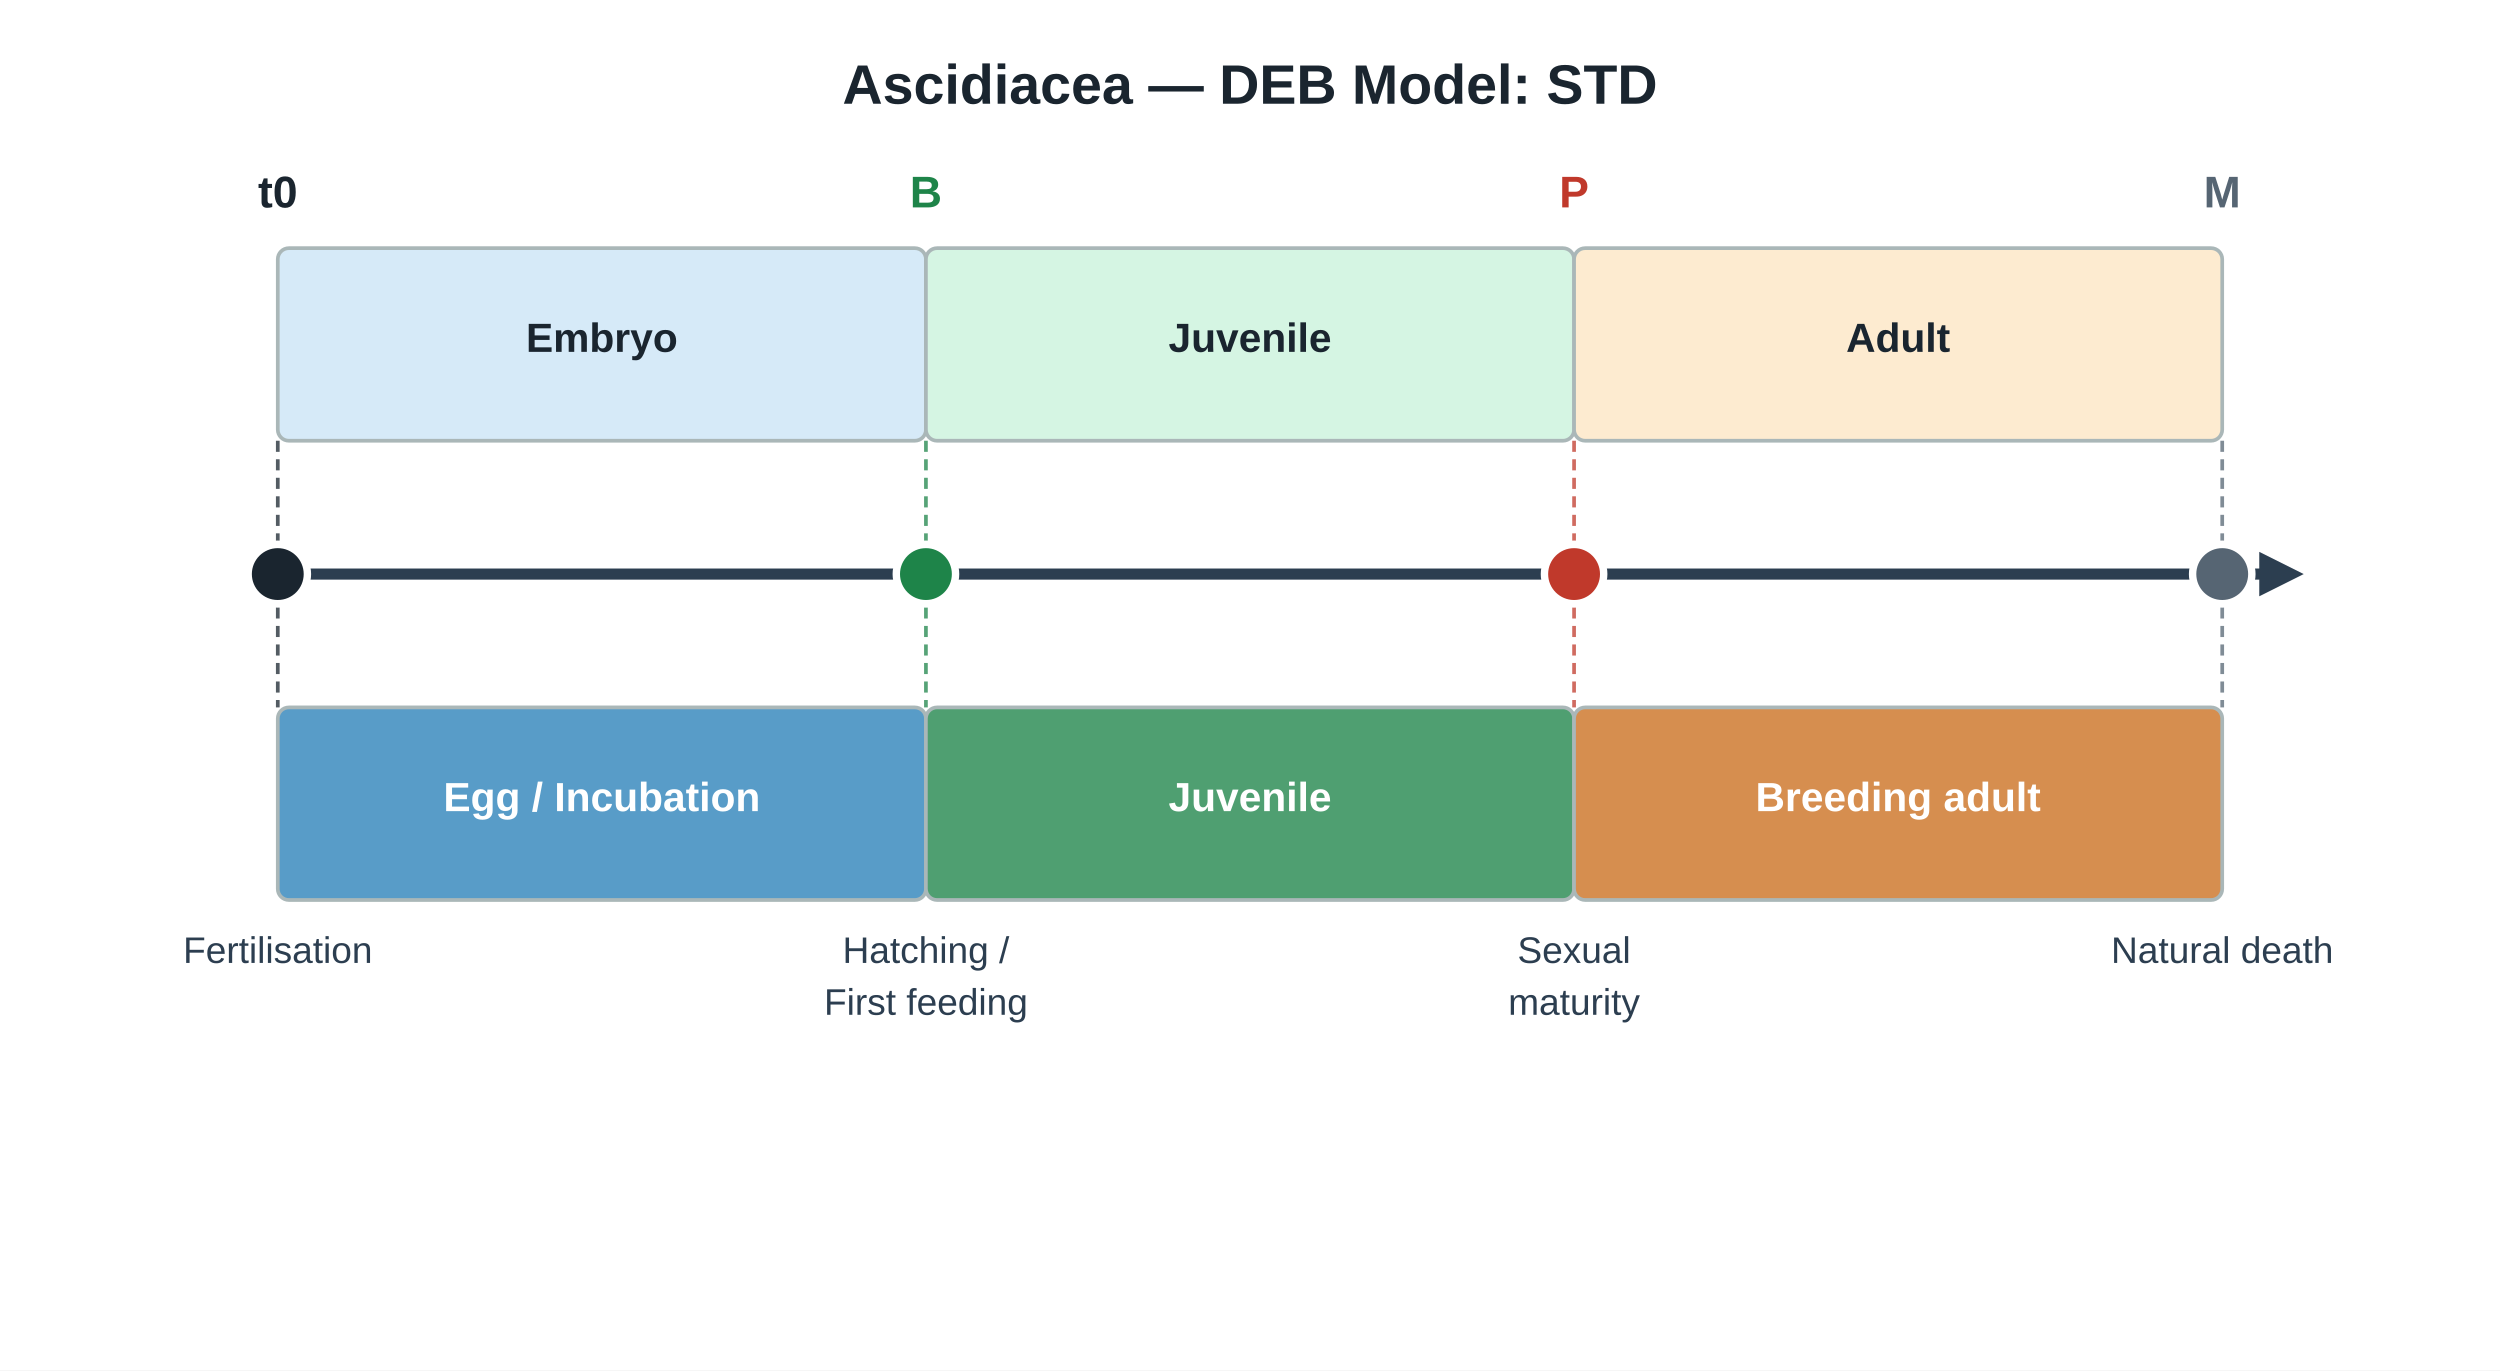
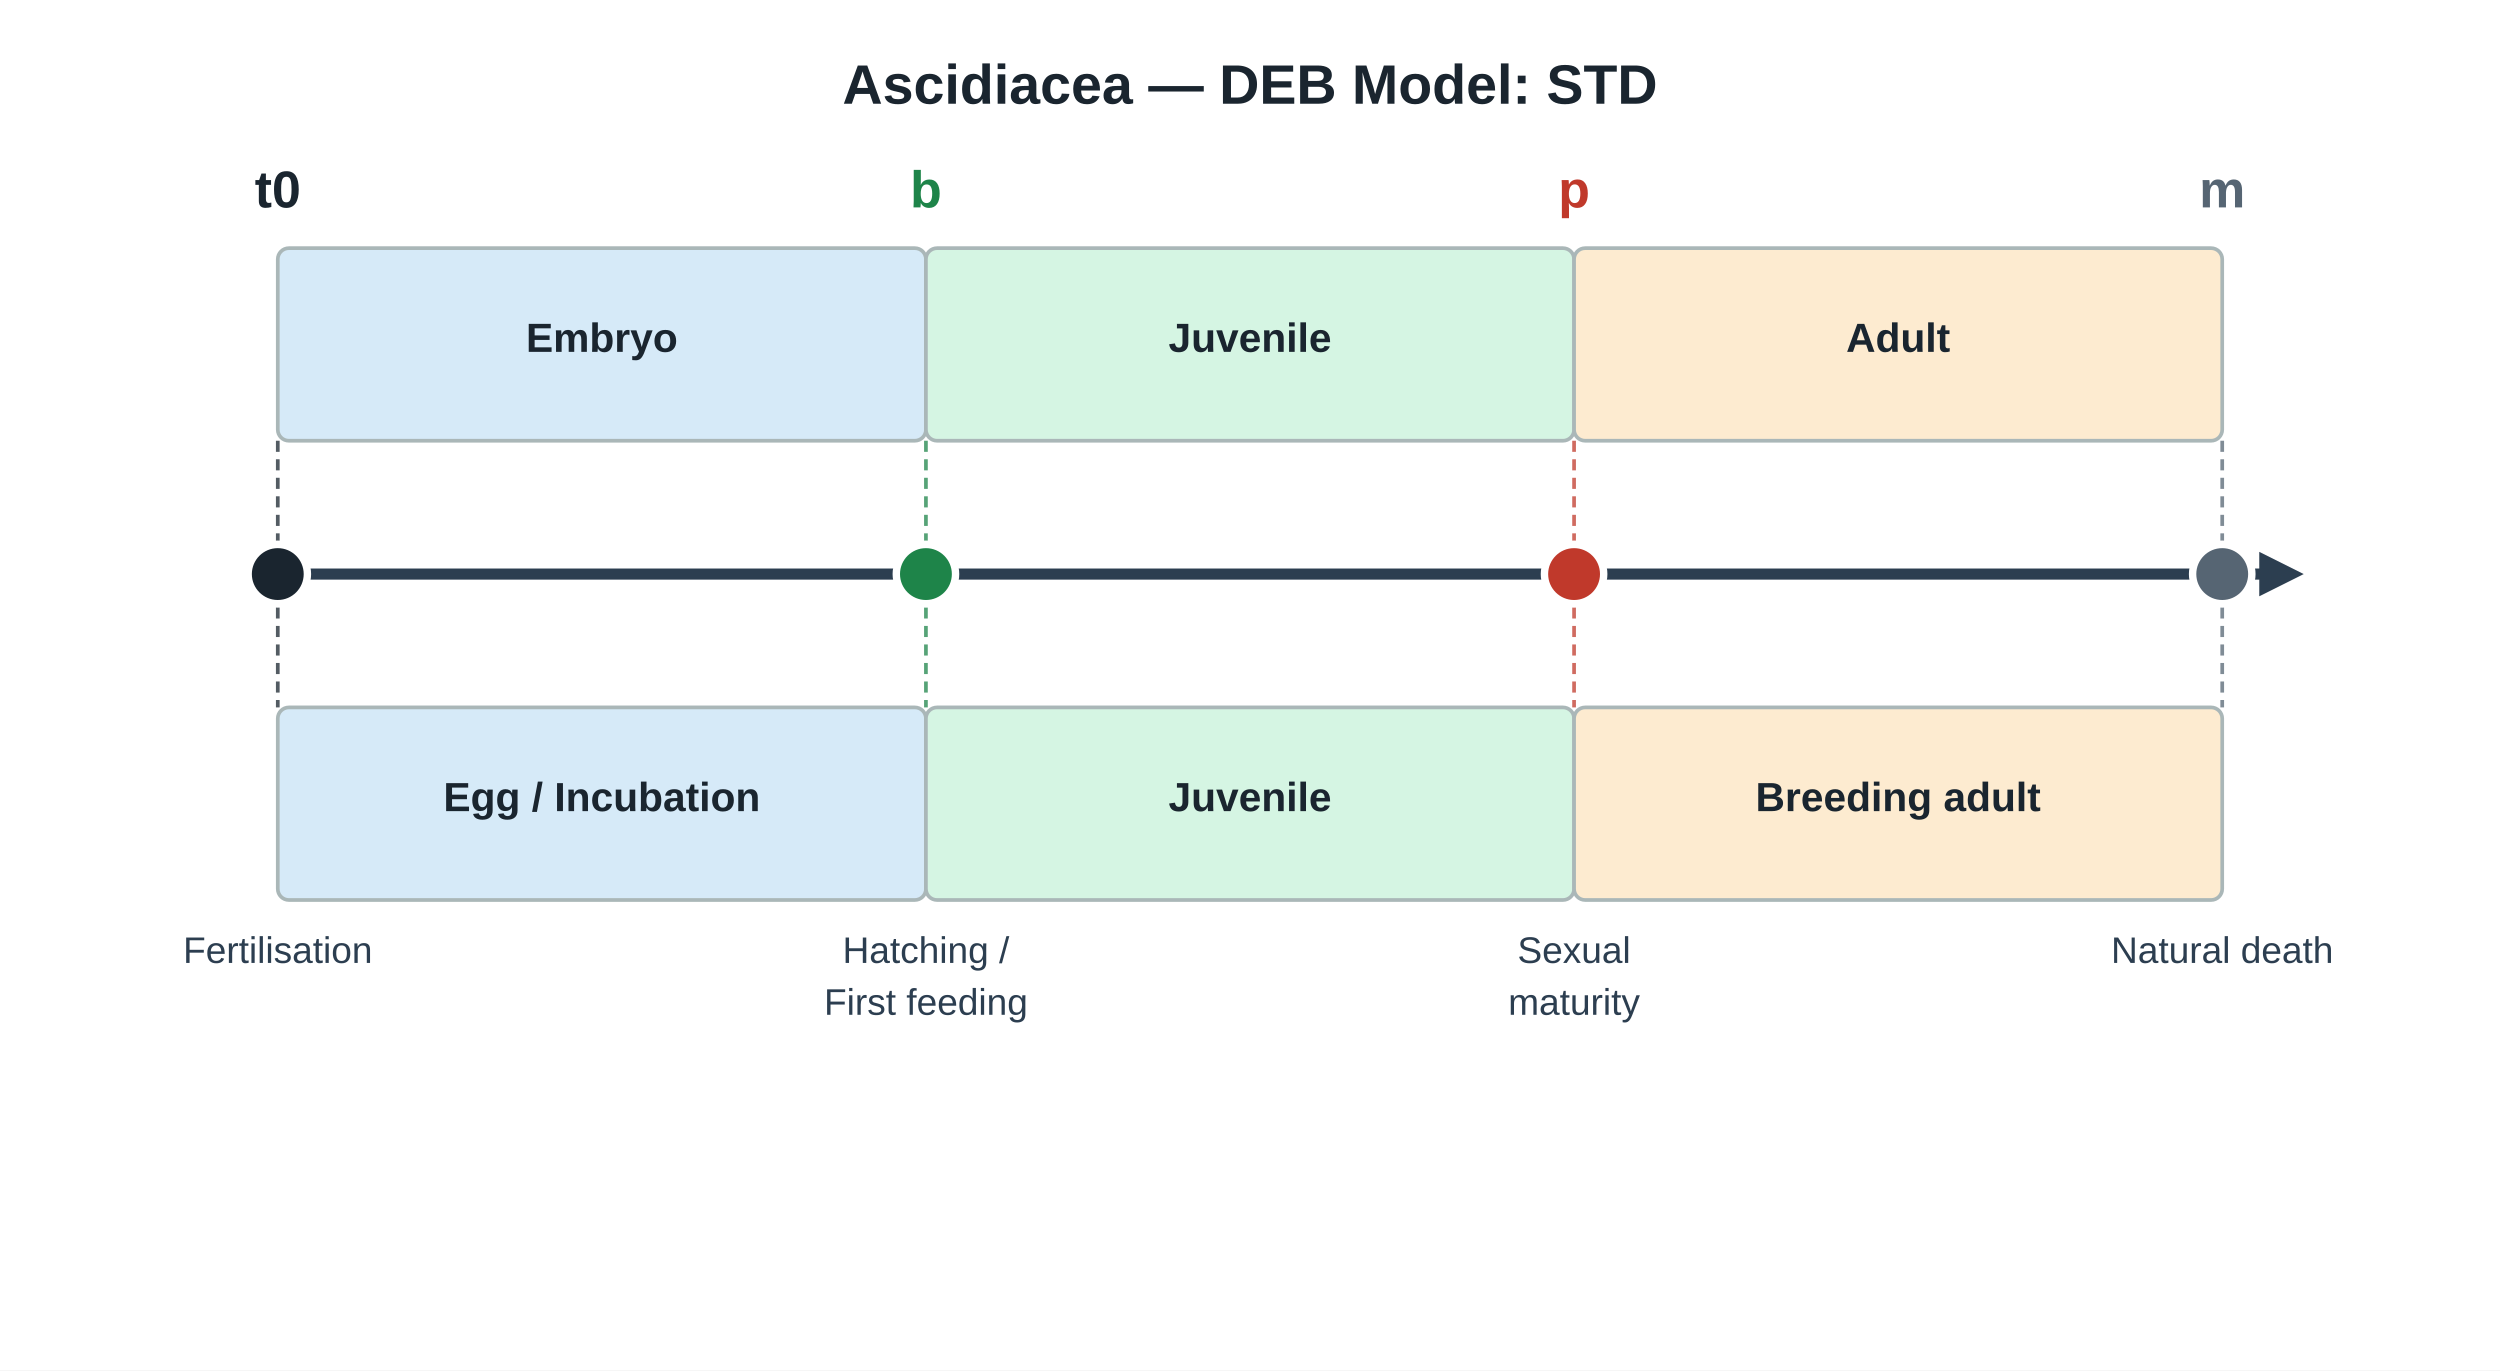
<svg xmlns="http://www.w3.org/2000/svg" width="675" height="370" viewBox="0 0 675 370" font-family="Arial,Helvetica,sans-serif">
  <rect width="675" height="370" fill="white" />
  <text x="337.5" y="28" text-anchor="middle" font-size="15" font-weight="bold" fill="#1A252F">Ascidiacea — DEB Model: STD</text>
  <rect x="75" y="67" width="175" height="52" fill="#D6EAF8" stroke="#AAB7B8" stroke-width="1" rx="3" />
  <text x="162.5" y="95.0" text-anchor="middle" font-size="11" font-weight="bold" fill="#1A252F">Embryo</text>
-   <rect x="75" y="191" width="175" height="52" fill="#2980B9" stroke="#AAB7B8" stroke-width="1" rx="3" fill-opacity="0.78" />
-   <text x="162.5" y="219.0" text-anchor="middle" font-size="11" font-weight="bold" fill="white">Egg / Incubation</text>
+   <rect x="75" y="191" width="175" height="52" fill="#D6EAF8" stroke="#AAB7B8" stroke-width="1" rx="3" />
+   <text x="162.5" y="219.0" text-anchor="middle" font-size="11" font-weight="bold" fill="#1A252F">Egg / Incubation</text>
  <rect x="250" y="67" width="175" height="52" fill="#D5F5E3" stroke="#AAB7B8" stroke-width="1" rx="3" />
  <text x="337.5" y="95.0" text-anchor="middle" font-size="11" font-weight="bold" fill="#1A252F">Juvenile</text>
-   <rect x="250" y="191" width="175" height="52" fill="#1E8449" stroke="#AAB7B8" stroke-width="1" rx="3" fill-opacity="0.78" />
-   <text x="337.5" y="219.0" text-anchor="middle" font-size="11" font-weight="bold" fill="white">Juvenile</text>
+   <rect x="250" y="191" width="175" height="52" fill="#D5F5E3" stroke="#AAB7B8" stroke-width="1" rx="3" />
+   <text x="337.5" y="219.0" text-anchor="middle" font-size="11" font-weight="bold" fill="#1A252F">Juvenile</text>
  <rect x="425" y="67" width="175" height="52" fill="#FDEBD0" stroke="#AAB7B8" stroke-width="1" rx="3" />
  <text x="512.5" y="95.0" text-anchor="middle" font-size="11" font-weight="bold" fill="#1A252F">Adult</text>
-   <rect x="425" y="191" width="175" height="52" fill="#CA6F1E" stroke="#AAB7B8" stroke-width="1" rx="3" fill-opacity="0.78" />
-   <text x="512.5" y="219.0" text-anchor="middle" font-size="11" font-weight="bold" fill="white">Breeding adult</text>
+   <rect x="425" y="191" width="175" height="52" fill="#FDEBD0" stroke="#AAB7B8" stroke-width="1" rx="3" />
+   <text x="512.5" y="219.0" text-anchor="middle" font-size="11" font-weight="bold" fill="#1A252F">Breeding adult</text>
  <line x1="75" y1="155" x2="612" y2="155" stroke="#2C3E50" stroke-width="3" />
  <polygon points="622,155 610,149 610,161" fill="#2C3E50" />
  <line x1="75" y1="119" x2="75" y2="146" stroke="#1A252F" stroke-width="1" stroke-dasharray="3,2" opacity="0.75" />
  <line x1="75" y1="164" x2="75" y2="191" stroke="#1A252F" stroke-width="1" stroke-dasharray="3,2" opacity="0.75" />
  <circle cx="75" cy="155" r="8" fill="#1A252F" stroke="white" stroke-width="2" />
-   <text x="75" y="56" text-anchor="middle" font-size="12" font-weight="bold" fill="#1A252F">t0</text>
+   <text x="75" y="56" text-anchor="middle" font-size="14" font-weight="bold" fill="#1A252F">t0</text>
  <text x="75" y="260" text-anchor="middle" font-size="10" fill="#2C3E50">Fertilisation</text>
  <line x1="250" y1="119" x2="250" y2="146" stroke="#1E8449" stroke-width="1" stroke-dasharray="3,2" opacity="0.75" />
  <line x1="250" y1="164" x2="250" y2="191" stroke="#1E8449" stroke-width="1" stroke-dasharray="3,2" opacity="0.75" />
  <circle cx="250" cy="155" r="8" fill="#1E8449" stroke="white" stroke-width="2" />
-   <text x="250" y="56" text-anchor="middle" font-size="12" font-weight="bold" fill="#1E8449">B</text>
+   <text x="250" y="56" text-anchor="middle" font-size="14" font-weight="bold" fill="#1E8449">b</text>
  <text x="250" y="260" text-anchor="middle" font-size="10" fill="#2C3E50">Hatching /</text>
  <text x="250" y="274" text-anchor="middle" font-size="10" fill="#2C3E50">First feeding</text>
  <line x1="425" y1="119" x2="425" y2="146" stroke="#C0392B" stroke-width="1" stroke-dasharray="3,2" opacity="0.75" />
  <line x1="425" y1="164" x2="425" y2="191" stroke="#C0392B" stroke-width="1" stroke-dasharray="3,2" opacity="0.75" />
  <circle cx="425" cy="155" r="8" fill="#C0392B" stroke="white" stroke-width="2" />
-   <text x="425" y="56" text-anchor="middle" font-size="12" font-weight="bold" fill="#C0392B">P</text>
+   <text x="425" y="56" text-anchor="middle" font-size="14" font-weight="bold" fill="#C0392B">p</text>
  <text x="425" y="260" text-anchor="middle" font-size="10" fill="#2C3E50">Sexual</text>
  <text x="425" y="274" text-anchor="middle" font-size="10" fill="#2C3E50">maturity</text>
  <line x1="600" y1="119" x2="600" y2="146" stroke="#566573" stroke-width="1" stroke-dasharray="3,2" opacity="0.75" />
  <line x1="600" y1="164" x2="600" y2="191" stroke="#566573" stroke-width="1" stroke-dasharray="3,2" opacity="0.75" />
  <circle cx="600" cy="155" r="8" fill="#566573" stroke="white" stroke-width="2" />
-   <text x="600" y="56" text-anchor="middle" font-size="12" font-weight="bold" fill="#566573">M</text>
+   <text x="600" y="56" text-anchor="middle" font-size="14" font-weight="bold" fill="#566573">m</text>
  <text x="600" y="260" text-anchor="middle" font-size="10" fill="#2C3E50">Natural death</text>
</svg>
